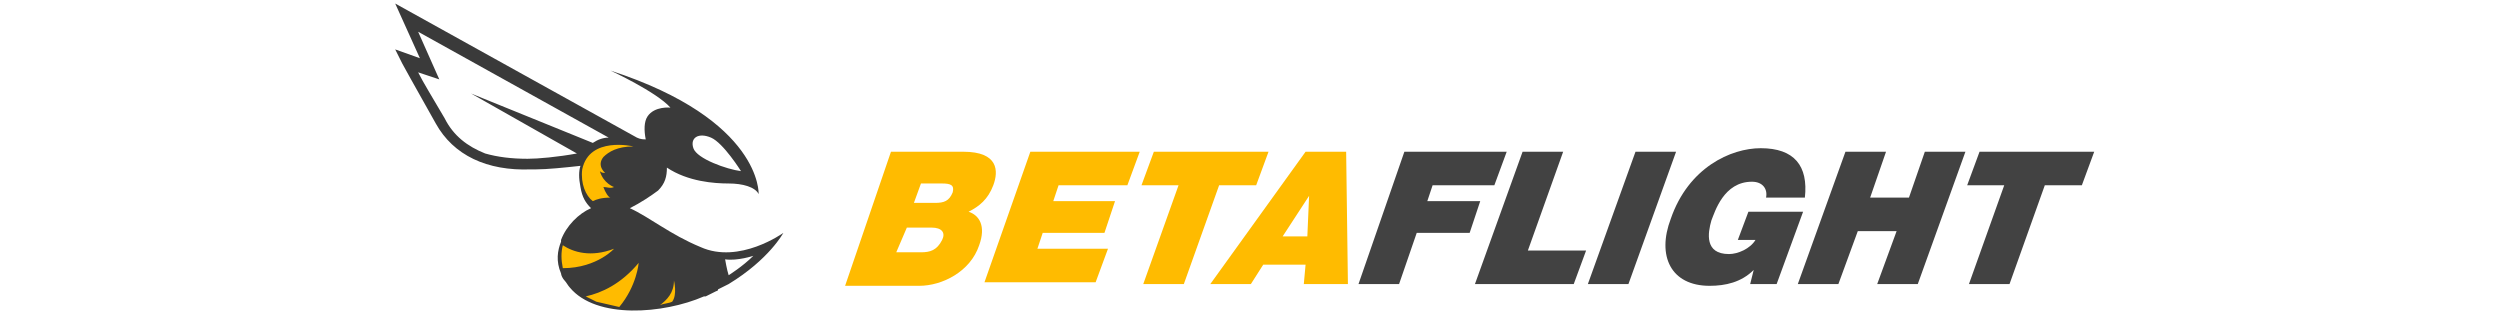
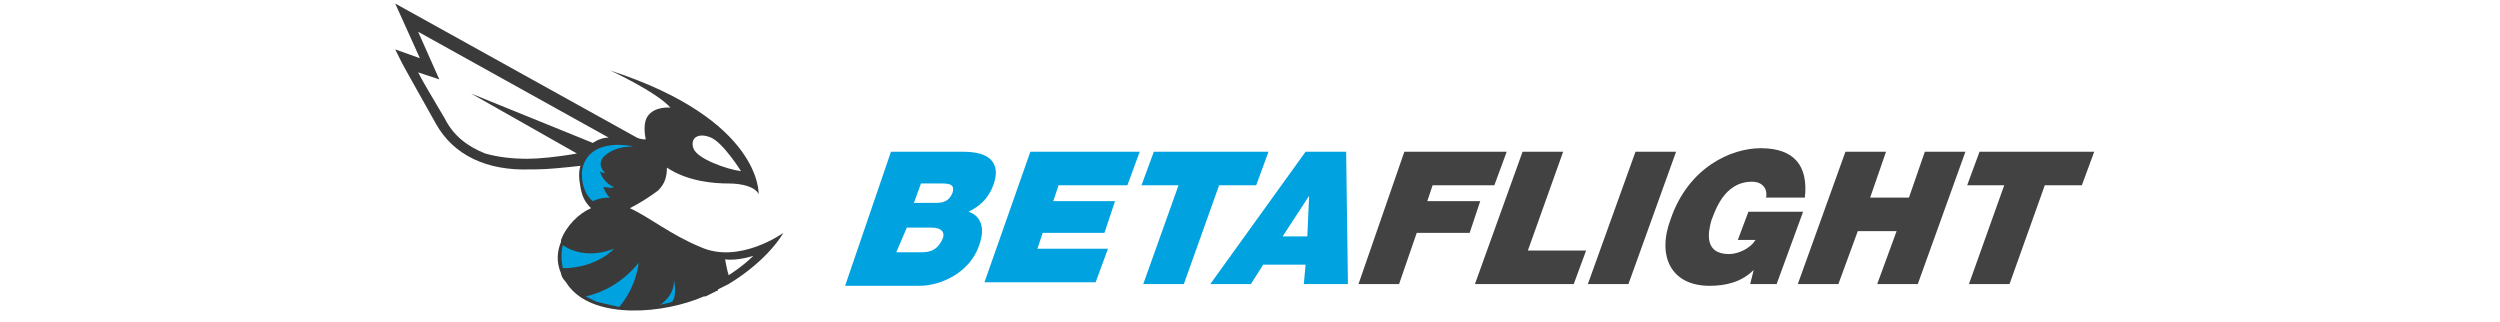
<svg xmlns="http://www.w3.org/2000/svg" version="1.1" id="Ebene_1" x="0px" y="0px" viewBox="-70 61.5 141.7 18.2" style="enable-background:new -70 61.5 141.7 18.2;" xml:space="preserve">
  <style type="text/css">
- 	.st0{fill:#FFBB00;}
+ 	.st0{fill:#00a3e0;}
	.st1{fill:#424242;}
	.st2{fill:#3A3A3A;}
</style>
  <g>
    <g>
      <path class="st0" d="M-19.5,70.1h4.1c2,0,2,1.1,1.7,1.9s-0.8,1.2-1.4,1.5c0.6,0.2,1,0.8,0.6,1.9c-0.5,1.5-2.1,2.3-3.4,2.3h-4.2    L-19.5,70.1z M-19.2,75.8h1.4c0.5,0,0.9-0.1,1.2-0.7c0.2-0.4,0-0.7-0.6-0.7h-1.4L-19.2,75.8z M-18.2,73h1.2c0.5,0,0.8-0.1,1-0.6    c0.1-0.4-0.1-0.5-0.6-0.5h-1.2L-18.2,73z" />
      <path class="st0" d="M-11.6,70.1h6.2L-6.1,72H-10l-0.3,0.9h3.5l-0.6,1.8h-3.5l-0.3,0.9h4l-0.7,1.9h-6.3L-11.6,70.1z" />
      <path class="st0" d="M-3.2,72h-2.1l0.7-1.9h6.5L1.2,72h-2.1l-2,5.6h-2.3L-3.2,72z" />
      <path class="st0" d="M4,70.1h2.3l0.1,7.5H3.9L4,76.5H1.6l-0.7,1.1h-2.3L4,70.1z M4.1,74.9l0.1-2.3l0,0l-1.5,2.3H4.1z" />
      <path class="st1" d="M9.6,70.1h5.8L14.7,72h-3.5l-0.3,0.9h3l-0.6,1.8h-3l-1,2.9H7L9.6,70.1z" />
      <path class="st1" d="M16.3,70.1h2.3l-2,5.6h3.3l-0.7,1.9h-5.6L16.3,70.1z" />
      <path class="st1" d="M22.7,70.1H25l-2.7,7.5H20L22.7,70.1z" />
      <path class="st1" d="M29.4,76.8c-0.7,0.7-1.6,0.9-2.5,0.9c-2.2,0-3-1.7-2.2-3.8c1-2.9,3.4-4,5.1-4c1.9,0,2.7,1,2.5,2.8h-2.2    c0.1-0.5-0.2-0.9-0.8-0.9c-1.6,0-2.1,1.7-2.3,2.2c-0.2,0.7-0.4,1.9,1,1.9c0.5,0,1.2-0.3,1.5-0.8h-1l0.6-1.6h3.1l-1.5,4.1h-1.5    L29.4,76.8z" />
      <path class="st1" d="M34.6,70.1h2.3L36,72.7h2.2l0.9-2.6h2.3l-2.7,7.5h-2.3l1.1-3h-2.2l-1.1,3h-2.3L34.6,70.1z" />
      <path class="st1" d="M43.6,72h-2.1l0.7-1.9h6.5L48,72h-2.1l-2,5.6h-2.3L43.6,72z" />
    </g>
    <g>
      <path class="st0" d="M-36.4,73.5c0,0-2.5,1.2-1.7,3.5c0.9,2.6,5.3,2.3,7.9,1.2c2.2-0.9,0.4-1.6,0.4-1.6l-2.3-1.3l-3.4-2.1    L-36.4,73.5z" />
      <path class="st2" d="M-30.3,75.5c-1.7-0.7-2.9-1.7-4-2.2c0.6-0.3,1.2-0.7,1.6-1c0.4-0.4,0.5-0.8,0.5-1.3c1.2,0.8,2.7,0.9,3.5,0.9    c0.8,0,1.5,0.2,1.7,0.6c0,0,0.2-4.2-8.4-7c0,0,2.6,1.2,3.4,2.1c0,0-0.9-0.1-1.3,0.5c-0.2,0.3-0.2,0.8-0.1,1.3    c-0.1,0-0.3,0-0.5-0.1l-13.7-7.6l1.4,3.1l-1.4-0.5l0.4,0.8c0,0,0.6,1.1,1.9,3.4c1,1.8,2.9,2.7,5.4,2.6c0.1,0,0.2,0,0.3,0    c0.6,0,1.6-0.1,2.5-0.2c-0.1,0.3-0.1,0.7,0,1.2c0.1,0.6,0.3,0.9,0.6,1.2c-0.7,0.3-1.4,1-1.7,1.8c0,0,0,0,0,0c0,0,0,0,0,0.1    c0,0,0,0,0,0c-0.2,0.5-0.3,1.1,0,1.8c0,0,0,0,0,0c0,0.1,0.1,0.3,0.2,0.4c0.1,0.1,0.2,0.3,0.3,0.4c1.5,1.8,5.3,1.5,7.6,0.5    c0,0,0.1,0,0.1,0c0.2-0.1,0.4-0.2,0.6-0.3c0,0,0.1,0,0.1-0.1c0.2-0.1,0.4-0.2,0.6-0.3c2.3-1.4,3.1-2.9,3.1-2.9    S-28.1,76.5-30.3,75.5z M-29.7,69.3c0.7,0.3,1.7,1.9,1.7,1.9c-0.8-0.1-2.5-0.7-2.7-1.3S-30.4,69-29.7,69.3z M-40.1,70.5    c-0.9,0-1.7-0.1-2.4-0.3c-1-0.4-1.8-1-2.3-2c-0.7-1.2-1.2-2-1.5-2.6l1.2,0.4l-1.2-2.7l10.8,6c-0.3,0-0.6,0.1-0.9,0.3l-6.9-2.8    l6,3.4C-38.4,70.4-39.5,70.5-40.1,70.5z M-38.1,76.7c-0.1-0.5-0.1-0.9,0-1.3c0.6,0.4,1.6,0.7,2.9,0.2    C-35.1,75.5-36.1,76.7-38.1,76.7z M-34.9,78.9c-0.4-0.1-0.9-0.2-1.3-0.3c-0.2-0.1-0.4-0.2-0.6-0.3c0.9-0.2,2-0.7,3-1.9    C-33.8,76.4-33.9,77.7-34.9,78.9z M-31.9,78.6c-0.2,0.1-0.5,0.1-0.7,0.2c0.4-0.3,0.8-0.7,0.8-1.4C-31.8,77.4-31.6,78.2-31.9,78.6z     M-28.7,77.1c-0.1-0.3-0.2-0.9-0.2-0.9c0.7,0.1,1.6-0.2,1.6-0.2C-27.9,76.6-28.7,77.1-28.7,77.1z" />
      <path class="st0" d="M-34.1,69.8c0,0-2.5-0.6-2.9,1.3c-0.1,0.8,0.2,1.5,0.6,1.8c0.2-0.1,0.5-0.2,1-0.2c-0.1,0-0.3-0.3-0.4-0.6    c0.2,0,0.4,0.1,0.6,0c0,0-0.6-0.2-0.8-0.9c0,0,0,0,0,0c0.1,0.1,0.2,0.1,0.3,0.1c0,0-0.5-0.4-0.1-0.9C-35.5,70.1-35,69.8-34.1,69.8    z" />
    </g>
  </g>
</svg>
